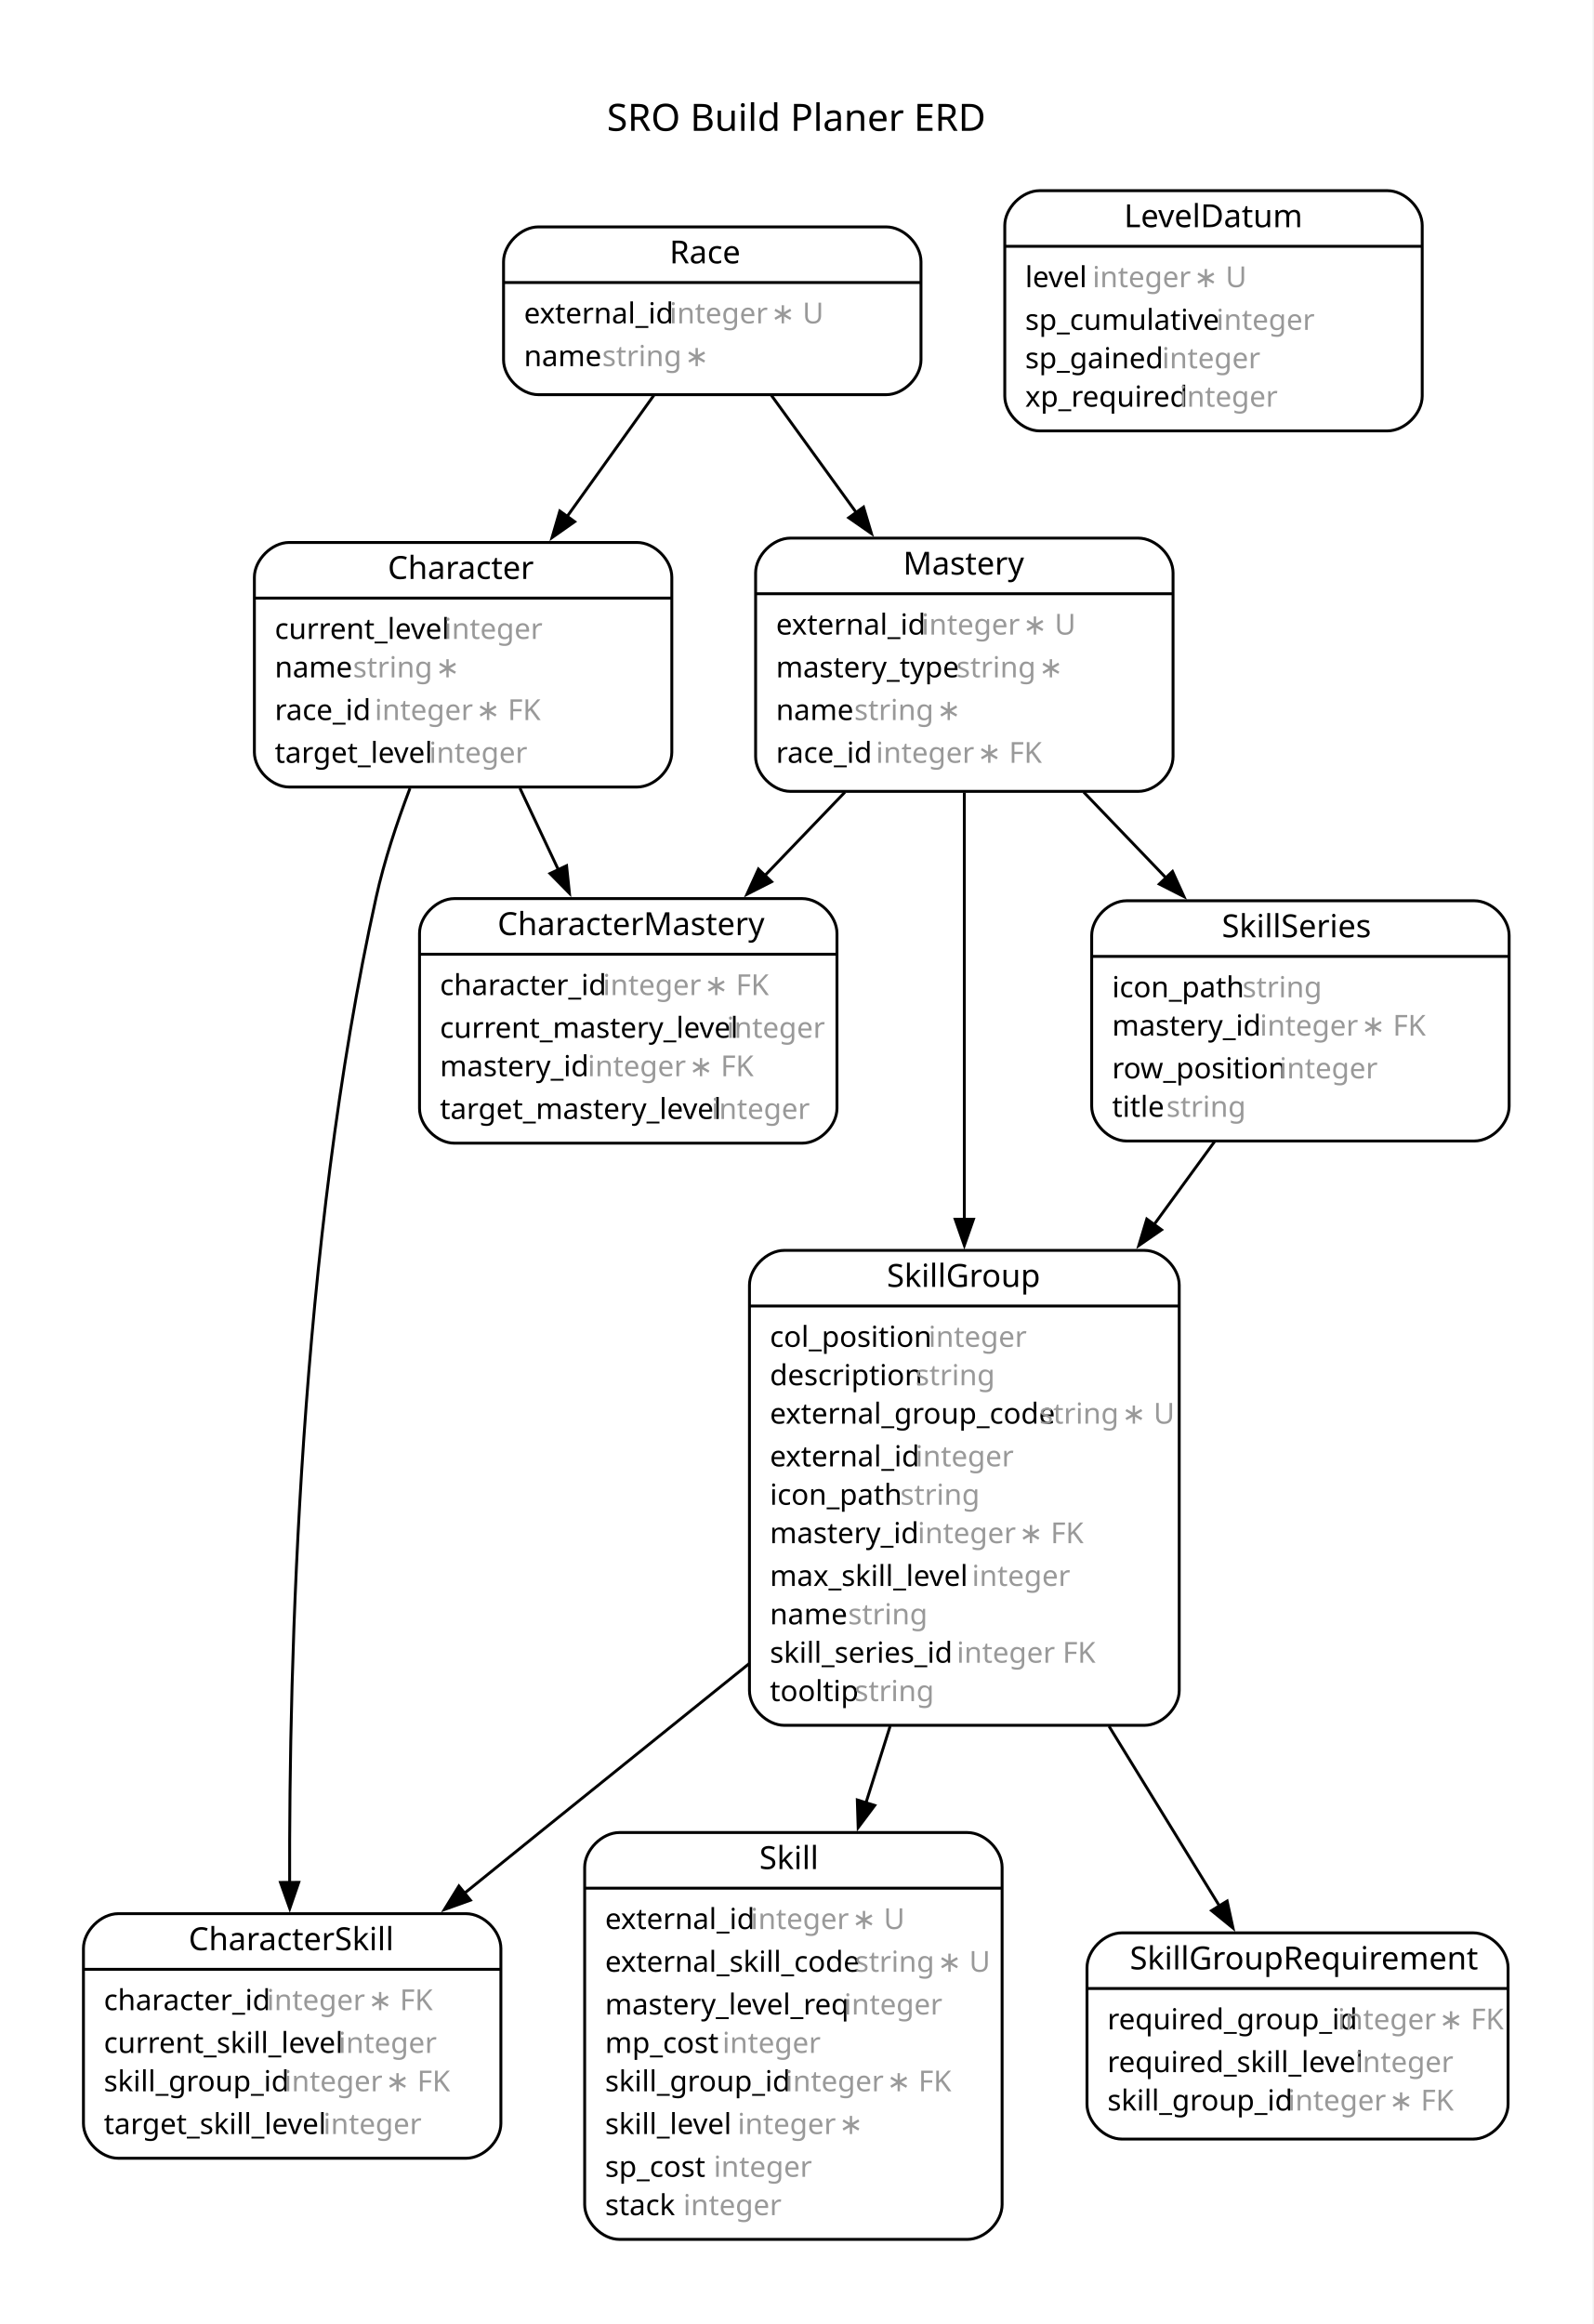
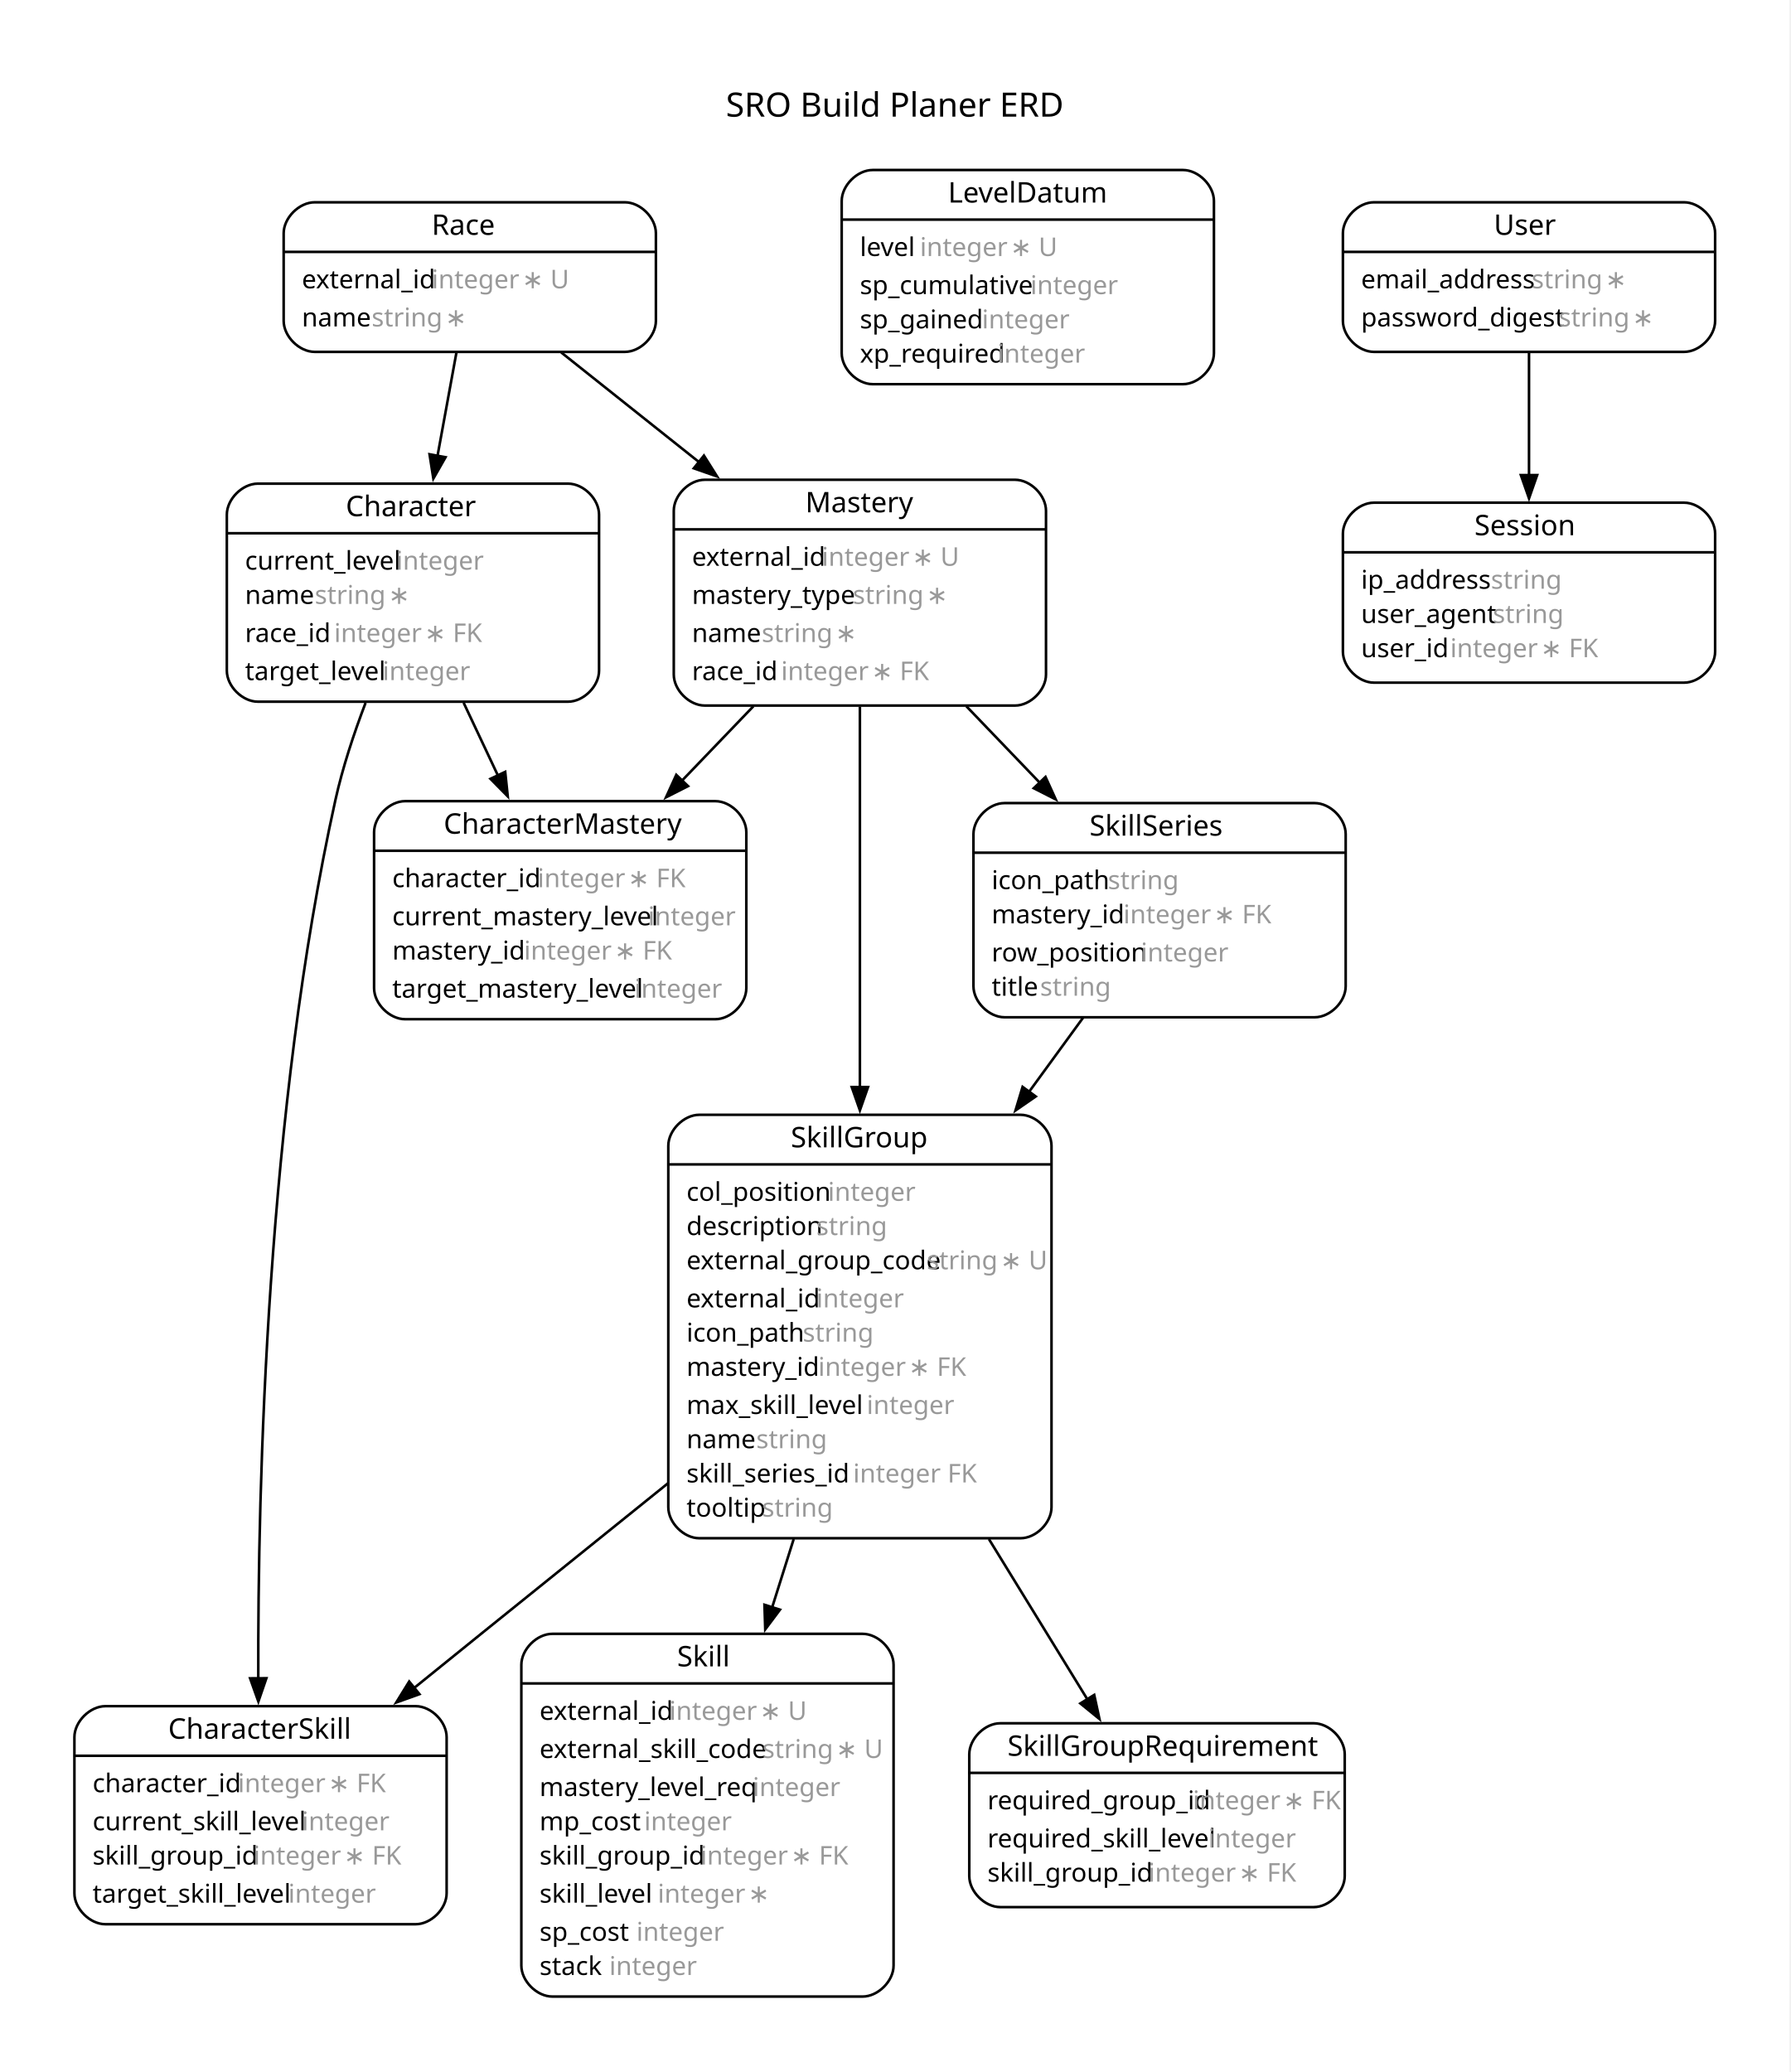
- <svg xmlns="http://www.w3.org/2000/svg" width="550pt" height="802pt" viewBox="0.00 0.00 550.00 802.00">
+ <svg xmlns="http://www.w3.org/2000/svg" width="693pt" height="802pt" viewBox="0.00 0.00 693.00 802.00">
  <g id="graph0" class="graph" transform="scale(1 1) rotate(0) translate(28.8 773.3)">
-     <polygon fill="white" stroke="none" points="-28.8,28.8 -28.8,-773.3 520.88,-773.3 520.88,28.8 -28.8,28.8" />
-     <text xml:space="preserve" text-anchor="middle" x="246.04" y="-728.15" font-family="Arial BoldMT" font-size="13.00">SRO Build Planer ERD</text>
+     <polygon fill="white" stroke="none" points="-28.8,28.8 -28.8,-773.3 663.88,-773.3 663.88,28.8 -28.8,28.8" />
+     <text xml:space="preserve" text-anchor="middle" x="317.54" y="-728.15" font-family="Arial BoldMT" font-size="13.00">SRO Build Planer ERD</text>
    <g id="node1" class="node">
      <path fill="none" stroke="black" d="M71,-501.7C71,-501.7 191.08,-501.7 191.08,-501.7 197.08,-501.7 203.08,-507.7 203.08,-513.7 203.08,-513.7 203.08,-574.1 203.08,-574.1 203.08,-580.1 197.08,-586.1 191.08,-586.1 191.08,-586.1 71,-586.1 71,-586.1 65,-586.1 59,-580.1 59,-574.1 59,-574.1 59,-513.7 59,-513.7 59,-507.7 65,-501.7 71,-501.7" />
      <text xml:space="preserve" text-anchor="start" x="105.04" y="-573.5" font-family="Arial BoldMT" font-size="11.00">Character</text>
      <polyline fill="none" stroke="black" points="59,-566.9 203.08,-566.9" />
      <text xml:space="preserve" text-anchor="start" x="66.04" y="-552.8" font-family="ArialMT" font-size="10.00">current_level </text>
      <text xml:space="preserve" text-anchor="start" x="124.54" y="-552.8" font-family="Arial ItalicMT" font-size="10.00" fill="#999999">integer</text>
      <text xml:space="preserve" text-anchor="start" x="66.04" y="-539.55" font-family="ArialMT" font-size="10.00">name </text>
      <text xml:space="preserve" text-anchor="start" x="93.04" y="-539.55" font-family="Arial ItalicMT" font-size="10.00" fill="#999999">string ∗</text>
      <text xml:space="preserve" text-anchor="start" x="66.04" y="-524.8" font-family="ArialMT" font-size="10.00">race_id </text>
      <text xml:space="preserve" text-anchor="start" x="100.54" y="-524.8" font-family="Arial ItalicMT" font-size="10.00" fill="#999999">integer ∗ FK</text>
      <text xml:space="preserve" text-anchor="start" x="66.04" y="-510.05" font-family="ArialMT" font-size="10.00">target_level </text>
      <text xml:space="preserve" text-anchor="start" x="119.29" y="-510.05" font-family="Arial ItalicMT" font-size="10.00" fill="#999999">integer</text>
    </g>
    <g id="node2" class="node">
      <path fill="none" stroke="black" d="M128,-378.8C128,-378.8 248.08,-378.8 248.08,-378.8 254.08,-378.8 260.08,-384.8 260.08,-390.8 260.08,-390.8 260.08,-451.2 260.08,-451.2 260.08,-457.2 254.08,-463.2 248.08,-463.2 248.08,-463.2 128,-463.2 128,-463.2 122,-463.2 116,-457.2 116,-451.2 116,-451.2 116,-390.8 116,-390.8 116,-384.8 122,-378.8 128,-378.8" />
      <text xml:space="preserve" text-anchor="start" x="142.92" y="-450.6" font-family="Arial BoldMT" font-size="11.00">CharacterMastery</text>
      <polyline fill="none" stroke="black" points="116,-444 260.08,-444" />
      <text xml:space="preserve" text-anchor="start" x="123.04" y="-429.9" font-family="ArialMT" font-size="10.00">character_id </text>
      <text xml:space="preserve" text-anchor="start" x="179.29" y="-429.9" font-family="Arial ItalicMT" font-size="10.00" fill="#999999">integer ∗ FK</text>
      <text xml:space="preserve" text-anchor="start" x="123.04" y="-415.15" font-family="ArialMT" font-size="10.00">current_mastery_level </text>
      <text xml:space="preserve" text-anchor="start" x="222.04" y="-415.15" font-family="Arial ItalicMT" font-size="10.00" fill="#999999">integer</text>
      <text xml:space="preserve" text-anchor="start" x="123.04" y="-401.9" font-family="ArialMT" font-size="10.00">mastery_id </text>
      <text xml:space="preserve" text-anchor="start" x="174.04" y="-401.9" font-family="Arial ItalicMT" font-size="10.00" fill="#999999">integer ∗ FK</text>
      <text xml:space="preserve" text-anchor="start" x="123.04" y="-387.15" font-family="ArialMT" font-size="10.00">target_mastery_level </text>
      <text xml:space="preserve" text-anchor="start" x="216.79" y="-387.15" font-family="Arial ItalicMT" font-size="10.00" fill="#999999">integer</text>
    </g>
-     <g id="edge11" class="edge">
+     <g id="edge12" class="edge">
      <path fill="none" stroke="black" d="M150.66,-501.29C154.96,-492.17 159.55,-482.42 164,-472.98" />
      <polygon fill="black" stroke="black" points="166.75,-474.54 167.74,-465.05 161.05,-471.85 166.75,-474.54" />
    </g>
    <g id="node3" class="node">
      <path fill="none" stroke="black" d="M12,-28.5C12,-28.5 132.08,-28.5 132.08,-28.5 138.08,-28.5 144.08,-34.5 144.08,-40.5 144.08,-40.5 144.08,-100.9 144.08,-100.9 144.08,-106.9 138.08,-112.9 132.08,-112.9 132.08,-112.9 12,-112.9 12,-112.9 6,-112.9 0,-106.9 0,-100.9 0,-100.9 0,-40.5 0,-40.5 0,-34.5 6,-28.5 12,-28.5" />
      <text xml:space="preserve" text-anchor="start" x="36.29" y="-100.3" font-family="Arial BoldMT" font-size="11.00">CharacterSkill</text>
      <polyline fill="none" stroke="black" points="0,-93.7 144.08,-93.7" />
      <text xml:space="preserve" text-anchor="start" x="7.04" y="-79.6" font-family="ArialMT" font-size="10.00">character_id </text>
      <text xml:space="preserve" text-anchor="start" x="63.29" y="-79.6" font-family="Arial ItalicMT" font-size="10.00" fill="#999999">integer ∗ FK</text>
      <text xml:space="preserve" text-anchor="start" x="7.04" y="-64.85" font-family="ArialMT" font-size="10.00">current_skill_level </text>
      <text xml:space="preserve" text-anchor="start" x="88.04" y="-64.85" font-family="Arial ItalicMT" font-size="10.00" fill="#999999">integer</text>
      <text xml:space="preserve" text-anchor="start" x="7.04" y="-51.6" font-family="ArialMT" font-size="10.00">skill_group_id </text>
      <text xml:space="preserve" text-anchor="start" x="69.29" y="-51.6" font-family="Arial ItalicMT" font-size="10.00" fill="#999999">integer ∗ FK</text>
      <text xml:space="preserve" text-anchor="start" x="7.04" y="-36.85" font-family="ArialMT" font-size="10.00">target_skill_level </text>
      <text xml:space="preserve" text-anchor="start" x="82.79" y="-36.85" font-family="Arial ItalicMT" font-size="10.00" fill="#999999">integer</text>
    </g>
-     <g id="edge10" class="edge">
+     <g id="edge11" class="edge">
      <path fill="none" stroke="black" d="M112.7,-501.25C108.16,-489.34 103.81,-476.19 101.04,-463.7 74.51,-343.91 70.94,-199.03 71.17,-123.38" />
      <polygon fill="black" stroke="black" points="74.31,-123.71 71.21,-114.69 68.01,-123.68 74.31,-123.71" />
    </g>
    <g id="node4" class="node">
-       <path fill="none" stroke="black" d="M330,-624.6C330,-624.6 450.08,-624.6 450.08,-624.6 456.08,-624.6 462.08,-630.6 462.08,-636.6 462.08,-636.6 462.08,-695.5 462.08,-695.5 462.08,-701.5 456.08,-707.5 450.08,-707.5 450.08,-707.5 330,-707.5 330,-707.5 324,-707.5 318,-701.5 318,-695.5 318,-695.5 318,-636.6 318,-636.6 318,-630.6 324,-624.6 330,-624.6" />
-       <text xml:space="preserve" text-anchor="start" x="359.17" y="-694.9" font-family="Arial BoldMT" font-size="11.00">LevelDatum</text>
-       <polyline fill="none" stroke="black" points="318,-688.3 462.08,-688.3" />
-       <text xml:space="preserve" text-anchor="start" x="325.04" y="-674.2" font-family="ArialMT" font-size="10.00">level </text>
-       <text xml:space="preserve" text-anchor="start" x="348.29" y="-674.2" font-family="Arial ItalicMT" font-size="10.00" fill="#999999">integer ∗ U</text>
-       <text xml:space="preserve" text-anchor="start" x="325.04" y="-659.45" font-family="ArialMT" font-size="10.00">sp_cumulative </text>
-       <text xml:space="preserve" text-anchor="start" x="391.04" y="-659.45" font-family="Arial ItalicMT" font-size="10.00" fill="#999999">integer</text>
-       <text xml:space="preserve" text-anchor="start" x="325.04" y="-646.2" font-family="ArialMT" font-size="10.00">sp_gained </text>
-       <text xml:space="preserve" text-anchor="start" x="372.29" y="-646.2" font-family="Arial ItalicMT" font-size="10.00" fill="#999999">integer</text>
-       <text xml:space="preserve" text-anchor="start" x="325.04" y="-632.95" font-family="ArialMT" font-size="10.00">xp_required </text>
-       <text xml:space="preserve" text-anchor="start" x="378.29" y="-632.95" font-family="Arial ItalicMT" font-size="10.00" fill="#999999">integer</text>
+       <path fill="none" stroke="black" d="M309,-624.6C309,-624.6 429.08,-624.6 429.08,-624.6 435.08,-624.6 441.08,-630.6 441.08,-636.6 441.08,-636.6 441.08,-695.5 441.08,-695.5 441.08,-701.5 435.08,-707.5 429.08,-707.5 429.08,-707.5 309,-707.5 309,-707.5 303,-707.5 297,-701.5 297,-695.5 297,-695.5 297,-636.6 297,-636.6 297,-630.6 303,-624.6 309,-624.6" />
+       <text xml:space="preserve" text-anchor="start" x="338.17" y="-694.9" font-family="Arial BoldMT" font-size="11.00">LevelDatum</text>
+       <polyline fill="none" stroke="black" points="297,-688.3 441.08,-688.3" />
+       <text xml:space="preserve" text-anchor="start" x="304.04" y="-674.2" font-family="ArialMT" font-size="10.00">level </text>
+       <text xml:space="preserve" text-anchor="start" x="327.29" y="-674.2" font-family="Arial ItalicMT" font-size="10.00" fill="#999999">integer ∗ U</text>
+       <text xml:space="preserve" text-anchor="start" x="304.04" y="-659.45" font-family="ArialMT" font-size="10.00">sp_cumulative </text>
+       <text xml:space="preserve" text-anchor="start" x="370.04" y="-659.45" font-family="Arial ItalicMT" font-size="10.00" fill="#999999">integer</text>
+       <text xml:space="preserve" text-anchor="start" x="304.04" y="-646.2" font-family="ArialMT" font-size="10.00">sp_gained </text>
+       <text xml:space="preserve" text-anchor="start" x="351.29" y="-646.2" font-family="Arial ItalicMT" font-size="10.00" fill="#999999">integer</text>
+       <text xml:space="preserve" text-anchor="start" x="304.04" y="-632.95" font-family="ArialMT" font-size="10.00">xp_required </text>
+       <text xml:space="preserve" text-anchor="start" x="357.29" y="-632.95" font-family="Arial ItalicMT" font-size="10.00" fill="#999999">integer</text>
    </g>
    <g id="node5" class="node">
      <path fill="none" stroke="black" d="M244,-500.2C244,-500.2 364.08,-500.2 364.08,-500.2 370.08,-500.2 376.08,-506.2 376.08,-512.2 376.08,-512.2 376.08,-575.6 376.08,-575.6 376.08,-581.6 370.08,-587.6 364.08,-587.6 364.08,-587.6 244,-587.6 244,-587.6 238,-587.6 232,-581.6 232,-575.6 232,-575.6 232,-512.2 232,-512.2 232,-506.2 238,-500.2 244,-500.2" />
      <text xml:space="preserve" text-anchor="start" x="282.92" y="-575" font-family="Arial BoldMT" font-size="11.00">Mastery</text>
      <polyline fill="none" stroke="black" points="232,-568.4 376.08,-568.4" />
      <text xml:space="preserve" text-anchor="start" x="239.04" y="-554.3" font-family="ArialMT" font-size="10.00">external_id </text>
      <text xml:space="preserve" text-anchor="start" x="289.29" y="-554.3" font-family="Arial ItalicMT" font-size="10.00" fill="#999999">integer ∗ U</text>
      <text xml:space="preserve" text-anchor="start" x="239.04" y="-539.55" font-family="ArialMT" font-size="10.00">mastery_type </text>
      <text xml:space="preserve" text-anchor="start" x="301.29" y="-539.55" font-family="Arial ItalicMT" font-size="10.00" fill="#999999">string ∗</text>
      <text xml:space="preserve" text-anchor="start" x="239.04" y="-524.8" font-family="ArialMT" font-size="10.00">name </text>
      <text xml:space="preserve" text-anchor="start" x="266.04" y="-524.8" font-family="Arial ItalicMT" font-size="10.00" fill="#999999">string ∗</text>
      <text xml:space="preserve" text-anchor="start" x="239.04" y="-510.05" font-family="ArialMT" font-size="10.00">race_id </text>
      <text xml:space="preserve" text-anchor="start" x="273.54" y="-510.05" font-family="Arial ItalicMT" font-size="10.00" fill="#999999">integer ∗ FK</text>
    </g>
-     <g id="edge9" class="edge">
+     <g id="edge10" class="edge">
      <path fill="none" stroke="black" d="M262.82,-499.93C253.88,-490.62 244.35,-480.69 235.2,-471.16" />
      <polygon fill="black" stroke="black" points="237.52,-469.02 229.01,-464.7 232.97,-473.38 237.52,-469.02" />
    </g>
-     <g id="node8" class="node">
+     <g id="node9" class="node">
      <path fill="none" stroke="black" d="M241.88,-177.9C241.88,-177.9 366.21,-177.9 366.21,-177.9 372.21,-177.9 378.21,-183.9 378.21,-189.9 378.21,-189.9 378.21,-329.8 378.21,-329.8 378.21,-335.8 372.21,-341.8 366.21,-341.8 366.21,-341.8 241.88,-341.8 241.88,-341.8 235.88,-341.8 229.88,-335.8 229.88,-329.8 229.88,-329.8 229.88,-189.9 229.88,-189.9 229.88,-183.9 235.88,-177.9 241.88,-177.9" />
      <text xml:space="preserve" text-anchor="start" x="277.29" y="-329.2" font-family="Arial BoldMT" font-size="11.00">SkillGroup</text>
      <polyline fill="none" stroke="black" points="229.88,-322.6 378.21,-322.6" />
      <text xml:space="preserve" text-anchor="start" x="236.92" y="-308.5" font-family="ArialMT" font-size="10.00">col_position </text>
      <text xml:space="preserve" text-anchor="start" x="291.67" y="-308.5" font-family="Arial ItalicMT" font-size="10.00" fill="#999999">integer</text>
      <text xml:space="preserve" text-anchor="start" x="236.92" y="-295.25" font-family="ArialMT" font-size="10.00">description </text>
      <text xml:space="preserve" text-anchor="start" x="287.17" y="-295.25" font-family="Arial ItalicMT" font-size="10.00" fill="#999999">string</text>
      <text xml:space="preserve" text-anchor="start" x="236.92" y="-282" font-family="ArialMT" font-size="10.00">external_group_code </text>
      <text xml:space="preserve" text-anchor="start" x="329.92" y="-282" font-family="Arial ItalicMT" font-size="10.00" fill="#999999">string ∗ U</text>
      <text xml:space="preserve" text-anchor="start" x="236.92" y="-267.25" font-family="ArialMT" font-size="10.00">external_id </text>
      <text xml:space="preserve" text-anchor="start" x="287.17" y="-267.25" font-family="Arial ItalicMT" font-size="10.00" fill="#999999">integer</text>
      <text xml:space="preserve" text-anchor="start" x="236.92" y="-254" font-family="ArialMT" font-size="10.00">icon_path </text>
      <text xml:space="preserve" text-anchor="start" x="281.92" y="-254" font-family="Arial ItalicMT" font-size="10.00" fill="#999999">string</text>
      <text xml:space="preserve" text-anchor="start" x="236.92" y="-240.75" font-family="ArialMT" font-size="10.00">mastery_id </text>
      <text xml:space="preserve" text-anchor="start" x="287.92" y="-240.75" font-family="Arial ItalicMT" font-size="10.00" fill="#999999">integer ∗ FK</text>
      <text xml:space="preserve" text-anchor="start" x="236.92" y="-226" font-family="ArialMT" font-size="10.00">max_skill_level </text>
      <text xml:space="preserve" text-anchor="start" x="306.67" y="-226" font-family="Arial ItalicMT" font-size="10.00" fill="#999999">integer</text>
      <text xml:space="preserve" text-anchor="start" x="236.92" y="-212.75" font-family="ArialMT" font-size="10.00">name </text>
      <text xml:space="preserve" text-anchor="start" x="263.92" y="-212.75" font-family="Arial ItalicMT" font-size="10.00" fill="#999999">string</text>
      <text xml:space="preserve" text-anchor="start" x="236.92" y="-199.5" font-family="ArialMT" font-size="10.00">skill_series_id </text>
      <text xml:space="preserve" text-anchor="start" x="301.42" y="-199.5" font-family="Arial ItalicMT" font-size="10.00" fill="#999999">integer FK</text>
      <text xml:space="preserve" text-anchor="start" x="236.92" y="-186.25" font-family="ArialMT" font-size="10.00">tooltip </text>
      <text xml:space="preserve" text-anchor="start" x="266.17" y="-186.25" font-family="Arial ItalicMT" font-size="10.00" fill="#999999">string</text>
    </g>
-     <g id="edge4" class="edge">
+     <g id="edge5" class="edge">
      <path fill="none" stroke="black" d="M304.04,-499.76C304.04,-460.71 304.04,-401.92 304.04,-352.43" />
      <polygon fill="black" stroke="black" points="307.19,-352.53 304.04,-343.53 300.89,-352.53 307.19,-352.53" />
    </g>
-     <g id="node10" class="node">
+     <g id="node11" class="node">
      <path fill="none" stroke="black" d="M360,-379.55C360,-379.55 480.08,-379.55 480.08,-379.55 486.08,-379.55 492.08,-385.55 492.08,-391.55 492.08,-391.55 492.08,-450.45 492.08,-450.45 492.08,-456.45 486.08,-462.45 480.08,-462.45 480.08,-462.45 360,-462.45 360,-462.45 354,-462.45 348,-456.45 348,-450.45 348,-450.45 348,-391.55 348,-391.55 348,-385.55 354,-379.55 360,-379.55" />
      <text xml:space="preserve" text-anchor="start" x="392.92" y="-449.85" font-family="Arial BoldMT" font-size="11.00">SkillSeries</text>
      <polyline fill="none" stroke="black" points="348,-443.25 492.08,-443.25" />
      <text xml:space="preserve" text-anchor="start" x="355.04" y="-429.15" font-family="ArialMT" font-size="10.00">icon_path </text>
      <text xml:space="preserve" text-anchor="start" x="400.04" y="-429.15" font-family="Arial ItalicMT" font-size="10.00" fill="#999999">string</text>
      <text xml:space="preserve" text-anchor="start" x="355.04" y="-415.9" font-family="ArialMT" font-size="10.00">mastery_id </text>
      <text xml:space="preserve" text-anchor="start" x="406.04" y="-415.9" font-family="Arial ItalicMT" font-size="10.00" fill="#999999">integer ∗ FK</text>
      <text xml:space="preserve" text-anchor="start" x="355.04" y="-401.15" font-family="ArialMT" font-size="10.00">row_position </text>
      <text xml:space="preserve" text-anchor="start" x="412.79" y="-401.15" font-family="Arial ItalicMT" font-size="10.00" fill="#999999">integer</text>
      <text xml:space="preserve" text-anchor="start" x="355.04" y="-387.9" font-family="ArialMT" font-size="10.00">title </text>
      <text xml:space="preserve" text-anchor="start" x="373.79" y="-387.9" font-family="Arial ItalicMT" font-size="10.00" fill="#999999">string</text>
    </g>
-     <g id="edge1" class="edge">
+     <g id="edge2" class="edge">
      <path fill="none" stroke="black" d="M345.26,-499.93C354.5,-490.31 364.36,-480.03 373.78,-470.21" />
      <polygon fill="black" stroke="black" points="375.89,-472.57 379.84,-463.89 371.34,-468.21 375.89,-472.57" />
    </g>
    <g id="node6" class="node">
-       <path fill="none" stroke="black" d="M157,-637.1C157,-637.1 277.08,-637.1 277.08,-637.1 283.08,-637.1 289.08,-643.1 289.08,-649.1 289.08,-649.1 289.08,-683 289.08,-683 289.08,-689 283.08,-695 277.08,-695 277.08,-695 157,-695 157,-695 151,-695 145,-689 145,-683 145,-683 145,-649.1 145,-649.1 145,-643.1 151,-637.1 157,-637.1" />
-       <text xml:space="preserve" text-anchor="start" x="202.29" y="-682.4" font-family="Arial BoldMT" font-size="11.00">Race</text>
-       <polyline fill="none" stroke="black" points="145,-675.8 289.08,-675.8" />
-       <text xml:space="preserve" text-anchor="start" x="152.04" y="-661.7" font-family="ArialMT" font-size="10.00">external_id </text>
-       <text xml:space="preserve" text-anchor="start" x="202.29" y="-661.7" font-family="Arial ItalicMT" font-size="10.00" fill="#999999">integer ∗ U</text>
-       <text xml:space="preserve" text-anchor="start" x="152.04" y="-646.95" font-family="ArialMT" font-size="10.00">name </text>
-       <text xml:space="preserve" text-anchor="start" x="179.04" y="-646.95" font-family="Arial ItalicMT" font-size="10.00" fill="#999999">string ∗</text>
+       <path fill="none" stroke="black" d="M93,-637.1C93,-637.1 213.08,-637.1 213.08,-637.1 219.08,-637.1 225.08,-643.1 225.08,-649.1 225.08,-649.1 225.08,-683 225.08,-683 225.08,-689 219.08,-695 213.08,-695 213.08,-695 93,-695 93,-695 87,-695 81,-689 81,-683 81,-683 81,-649.1 81,-649.1 81,-643.1 87,-637.1 93,-637.1" />
+       <text xml:space="preserve" text-anchor="start" x="138.29" y="-682.4" font-family="Arial BoldMT" font-size="11.00">Race</text>
+       <polyline fill="none" stroke="black" points="81,-675.8 225.08,-675.8" />
+       <text xml:space="preserve" text-anchor="start" x="88.04" y="-661.7" font-family="ArialMT" font-size="10.00">external_id </text>
+       <text xml:space="preserve" text-anchor="start" x="138.29" y="-661.7" font-family="Arial ItalicMT" font-size="10.00" fill="#999999">integer ∗ U</text>
+       <text xml:space="preserve" text-anchor="start" x="88.04" y="-646.95" font-family="ArialMT" font-size="10.00">name </text>
+       <text xml:space="preserve" text-anchor="start" x="115.04" y="-646.95" font-family="Arial ItalicMT" font-size="10.00" fill="#999999">string ∗</text>
+     </g>
+     <g id="edge9" class="edge">
+       <path fill="none" stroke="black" d="M147.88,-636.88C145.67,-624.82 143.02,-610.35 140.49,-596.5" />
+       <polygon fill="black" stroke="black" points="143.66,-596.33 138.94,-588.05 137.46,-597.47 143.66,-596.33" />
    </g>
    <g id="edge8" class="edge">
-       <path fill="none" stroke="black" d="M196.88,-636.88C187.91,-624.36 177.08,-609.23 166.82,-594.89" />
-       <polygon fill="black" stroke="black" points="169.54,-593.27 161.74,-587.79 164.42,-596.94 169.54,-593.27" />
-     </g>
-     <g id="edge7" class="edge">
-       <path fill="none" stroke="black" d="M237.44,-636.88C246.25,-624.7 256.85,-610.06 266.98,-596.08" />
-       <polygon fill="black" stroke="black" points="269.25,-598.31 271.98,-589.18 264.15,-594.62 269.25,-598.31" />
+       <path fill="none" stroke="black" d="M188.44,-636.88C204.46,-624.14 223.87,-608.69 242.17,-594.13" />
+       <polygon fill="black" stroke="black" points="243.67,-596.96 248.75,-588.89 239.75,-592.03 243.67,-596.96" />
    </g>
    <g id="node7" class="node">
+       <path fill="none" stroke="black" d="M503,-509.07C503,-509.07 623.08,-509.07 623.08,-509.07 629.08,-509.07 635.08,-515.08 635.08,-521.08 635.08,-521.08 635.08,-566.73 635.08,-566.73 635.08,-572.73 629.08,-578.73 623.08,-578.73 623.08,-578.73 503,-578.73 503,-578.73 497,-578.73 491,-572.73 491,-566.73 491,-566.73 491,-521.08 491,-521.08 491,-515.08 497,-509.07 503,-509.07" />
+       <text xml:space="preserve" text-anchor="start" x="541.91" y="-566.12" font-family="Arial BoldMT" font-size="11.00">Session</text>
+       <polyline fill="none" stroke="black" points="491,-559.52 635.08,-559.52" />
+       <text xml:space="preserve" text-anchor="start" x="498.04" y="-545.42" font-family="ArialMT" font-size="10.00">ip_address </text>
+       <text xml:space="preserve" text-anchor="start" x="548.29" y="-545.42" font-family="Arial ItalicMT" font-size="10.00" fill="#999999">string</text>
+       <text xml:space="preserve" text-anchor="start" x="498.04" y="-532.17" font-family="ArialMT" font-size="10.00">user_agent </text>
+       <text xml:space="preserve" text-anchor="start" x="549.04" y="-532.17" font-family="Arial ItalicMT" font-size="10.00" fill="#999999">string</text>
+       <text xml:space="preserve" text-anchor="start" x="498.04" y="-518.92" font-family="ArialMT" font-size="10.00">user_id </text>
+       <text xml:space="preserve" text-anchor="start" x="532.54" y="-518.92" font-family="Arial ItalicMT" font-size="10.00" fill="#999999">integer ∗ FK</text>
+     </g>
+     <g id="node8" class="node">
      <path fill="none" stroke="black" d="M185,-0.5C185,-0.5 305.08,-0.5 305.08,-0.5 311.08,-0.5 317.08,-6.5 317.08,-12.5 317.08,-12.5 317.08,-128.9 317.08,-128.9 317.08,-134.9 311.08,-140.9 305.08,-140.9 305.08,-140.9 185,-140.9 185,-140.9 179,-140.9 173,-134.9 173,-128.9 173,-128.9 173,-12.5 173,-12.5 173,-6.5 179,-0.5 185,-0.5" />
      <text xml:space="preserve" text-anchor="start" x="233.29" y="-128.3" font-family="Arial BoldMT" font-size="11.00">Skill</text>
      <polyline fill="none" stroke="black" points="173,-121.7 317.08,-121.7" />
      <text xml:space="preserve" text-anchor="start" x="180.04" y="-107.6" font-family="ArialMT" font-size="10.00">external_id </text>
      <text xml:space="preserve" text-anchor="start" x="230.29" y="-107.6" font-family="Arial ItalicMT" font-size="10.00" fill="#999999">integer ∗ U</text>
      <text xml:space="preserve" text-anchor="start" x="180.04" y="-92.85" font-family="ArialMT" font-size="10.00">external_skill_code </text>
      <text xml:space="preserve" text-anchor="start" x="266.29" y="-92.85" font-family="Arial ItalicMT" font-size="10.00" fill="#999999">string ∗ U</text>
      <text xml:space="preserve" text-anchor="start" x="180.04" y="-78.1" font-family="ArialMT" font-size="10.00">mastery_level_req </text>
      <text xml:space="preserve" text-anchor="start" x="262.54" y="-78.1" font-family="Arial ItalicMT" font-size="10.00" fill="#999999">integer</text>
      <text xml:space="preserve" text-anchor="start" x="180.04" y="-64.85" font-family="ArialMT" font-size="10.00">mp_cost </text>
      <text xml:space="preserve" text-anchor="start" x="220.54" y="-64.85" font-family="Arial ItalicMT" font-size="10.00" fill="#999999">integer</text>
      <text xml:space="preserve" text-anchor="start" x="180.04" y="-51.6" font-family="ArialMT" font-size="10.00">skill_group_id </text>
      <text xml:space="preserve" text-anchor="start" x="242.29" y="-51.6" font-family="Arial ItalicMT" font-size="10.00" fill="#999999">integer ∗ FK</text>
      <text xml:space="preserve" text-anchor="start" x="180.04" y="-36.85" font-family="ArialMT" font-size="10.00">skill_level </text>
      <text xml:space="preserve" text-anchor="start" x="225.79" y="-36.85" font-family="Arial ItalicMT" font-size="10.00" fill="#999999">integer ∗</text>
      <text xml:space="preserve" text-anchor="start" x="180.04" y="-22.1" font-family="ArialMT" font-size="10.00">sp_cost </text>
      <text xml:space="preserve" text-anchor="start" x="217.54" y="-22.1" font-family="Arial ItalicMT" font-size="10.00" fill="#999999">integer</text>
      <text xml:space="preserve" text-anchor="start" x="180.04" y="-8.85" font-family="ArialMT" font-size="10.00">stack </text>
      <text xml:space="preserve" text-anchor="start" x="207.04" y="-8.85" font-family="Arial ItalicMT" font-size="10.00" fill="#999999">integer</text>
    </g>
-     <g id="edge6" class="edge">
+     <g id="edge7" class="edge">
      <path fill="none" stroke="black" d="M229.72,-199.15C206.73,-180.66 181.33,-160.2 158.04,-141.4 149.45,-134.47 140.39,-127.14 131.5,-119.94" />
      <polygon fill="black" stroke="black" points="133.56,-117.55 124.58,-114.33 129.59,-122.44 133.56,-117.55" />
    </g>
-     <g id="edge5" class="edge">
+     <g id="edge6" class="edge">
      <path fill="none" stroke="black" d="M278.42,-177.58C275.64,-168.76 272.81,-159.8 270.04,-151.01" />
      <polygon fill="black" stroke="black" points="273.11,-150.25 267.4,-142.62 267.1,-152.15 273.11,-150.25" />
    </g>
-     <g id="node9" class="node">
+     <g id="node10" class="node">
      <path fill="none" stroke="black" d="M358.38,-35.12C358.38,-35.12 479.71,-35.12 479.71,-35.12 485.71,-35.12 491.71,-41.12 491.71,-47.12 491.71,-47.12 491.71,-94.28 491.71,-94.28 491.71,-100.28 485.71,-106.28 479.71,-106.28 479.71,-106.28 358.38,-106.28 358.38,-106.28 352.38,-106.28 346.38,-100.28 346.38,-94.28 346.38,-94.28 346.38,-47.12 346.38,-47.12 346.38,-41.12 352.38,-35.12 358.38,-35.12" />
      <text xml:space="preserve" text-anchor="start" x="361.17" y="-93.68" font-family="Arial BoldMT" font-size="11.00">SkillGroupRequirement</text>
      <polyline fill="none" stroke="black" points="346.38,-87.08 491.71,-87.08" />
      <text xml:space="preserve" text-anchor="start" x="353.42" y="-72.97" font-family="ArialMT" font-size="10.00">required_group_id </text>
      <text xml:space="preserve" text-anchor="start" x="432.92" y="-72.97" font-family="Arial ItalicMT" font-size="10.00" fill="#999999">integer ∗ FK</text>
      <text xml:space="preserve" text-anchor="start" x="353.42" y="-58.22" font-family="ArialMT" font-size="10.00">required_skill_level </text>
      <text xml:space="preserve" text-anchor="start" x="438.92" y="-58.22" font-family="Arial ItalicMT" font-size="10.00" fill="#999999">integer</text>
      <text xml:space="preserve" text-anchor="start" x="353.42" y="-44.98" font-family="ArialMT" font-size="10.00">skill_group_id </text>
      <text xml:space="preserve" text-anchor="start" x="415.67" y="-44.98" font-family="Arial ItalicMT" font-size="10.00" fill="#999999">integer ∗ FK</text>
    </g>
-     <g id="edge3" class="edge">
+     <g id="edge4" class="edge">
      <path fill="none" stroke="black" d="M353.98,-177.58C367.11,-156.22 380.77,-133.98 392.16,-115.44" />
      <polygon fill="black" stroke="black" points="394.74,-117.26 396.77,-107.94 389.38,-113.96 394.74,-117.26" />
    </g>
-     <g id="edge2" class="edge">
+     <g id="edge3" class="edge">
      <path fill="none" stroke="black" d="M390.47,-379.43C383.97,-370.51 376.83,-360.72 369.53,-350.7" />
      <polygon fill="black" stroke="black" points="372.11,-348.9 364.27,-343.48 367.02,-352.61 372.11,-348.9" />
    </g>
+     <g id="node12" class="node">
+       <path fill="none" stroke="black" d="M503,-637.1C503,-637.1 623.08,-637.1 623.08,-637.1 629.08,-637.1 635.08,-643.1 635.08,-649.1 635.08,-649.1 635.08,-683 635.08,-683 635.08,-689 629.08,-695 623.08,-695 623.08,-695 503,-695 503,-695 497,-695 491,-689 491,-683 491,-683 491,-649.1 491,-649.1 491,-643.1 497,-637.1 503,-637.1" />
+       <text xml:space="preserve" text-anchor="start" x="549.41" y="-682.4" font-family="Arial BoldMT" font-size="11.00">User</text>
+       <polyline fill="none" stroke="black" points="491,-675.8 635.08,-675.8" />
+       <text xml:space="preserve" text-anchor="start" x="498.04" y="-661.7" font-family="ArialMT" font-size="10.00">email_address </text>
+       <text xml:space="preserve" text-anchor="start" x="564.04" y="-661.7" font-family="Arial ItalicMT" font-size="10.00" fill="#999999">string ∗</text>
+       <text xml:space="preserve" text-anchor="start" x="498.04" y="-646.95" font-family="ArialMT" font-size="10.00">password_digest </text>
+       <text xml:space="preserve" text-anchor="start" x="574.54" y="-646.95" font-family="Arial ItalicMT" font-size="10.00" fill="#999999">string ∗</text>
+     </g>
+     <g id="edge1" class="edge">
+       <path fill="none" stroke="black" d="M563.04,-636.88C563.04,-622.66 563.04,-605.07 563.04,-589.1" />
+       <polygon fill="black" stroke="black" points="566.19,-589.4 563.04,-580.4 559.89,-589.4 566.19,-589.4" />
+     </g>
  </g>
</svg>
